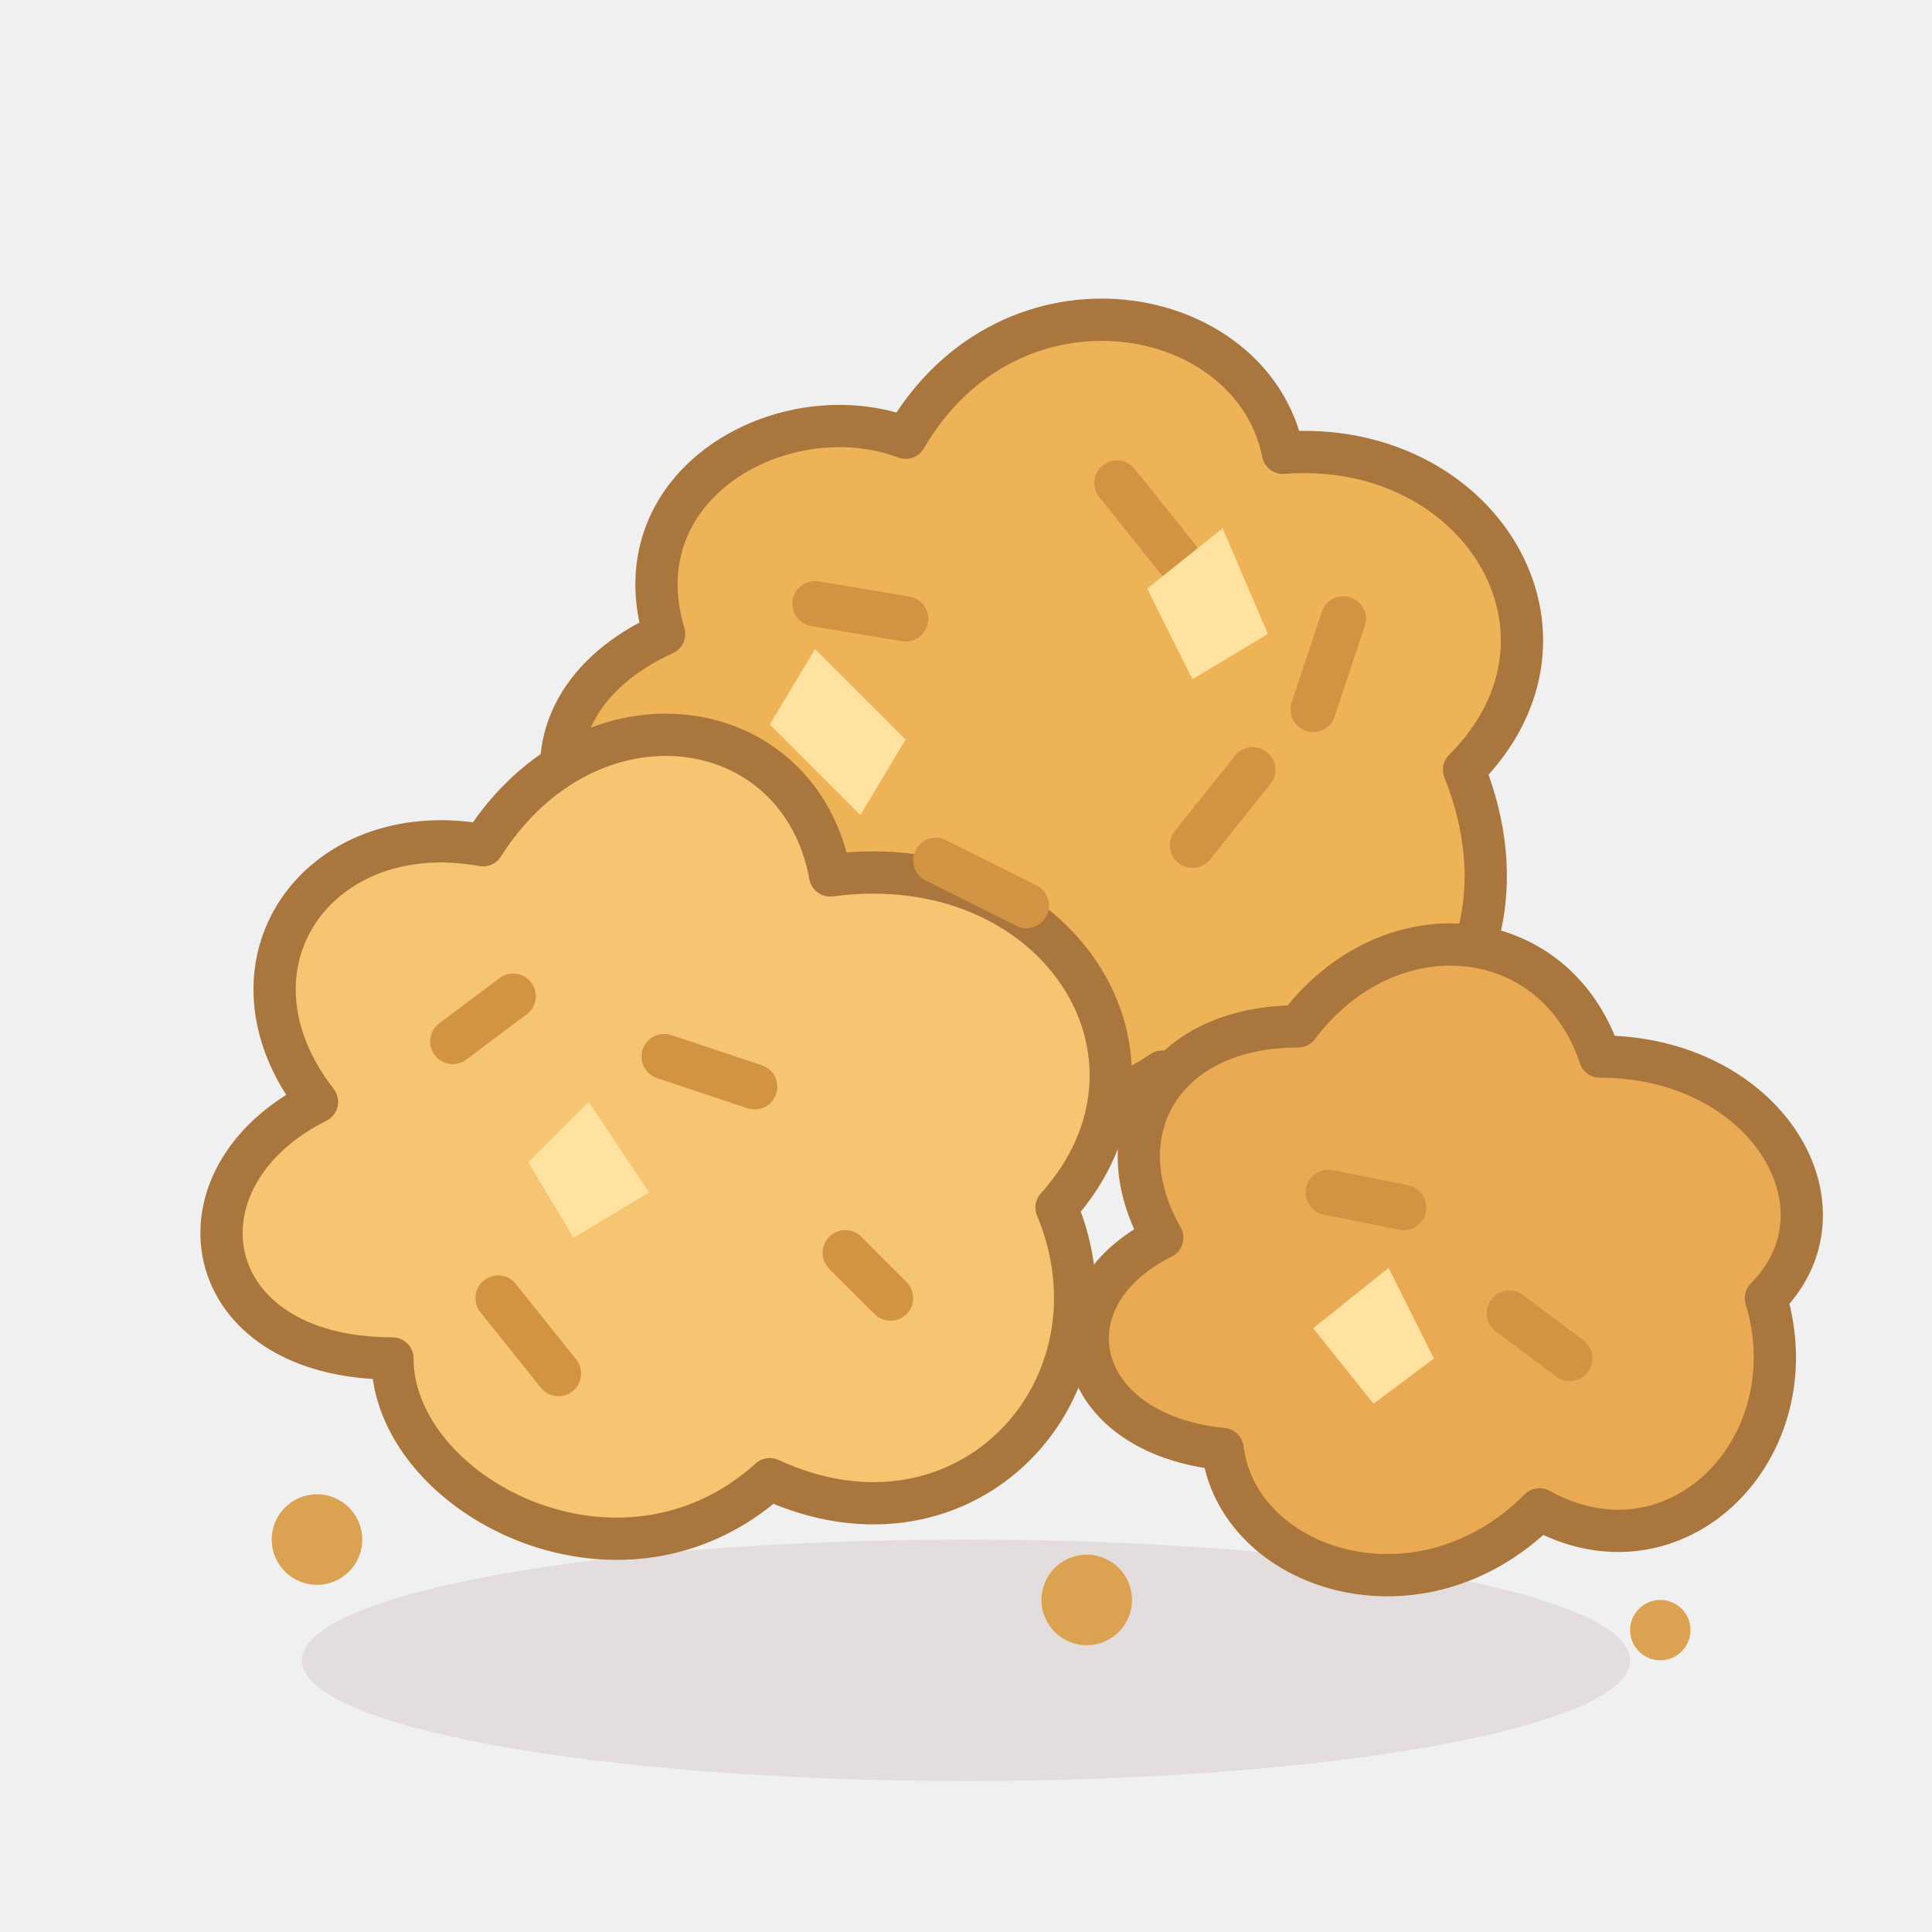
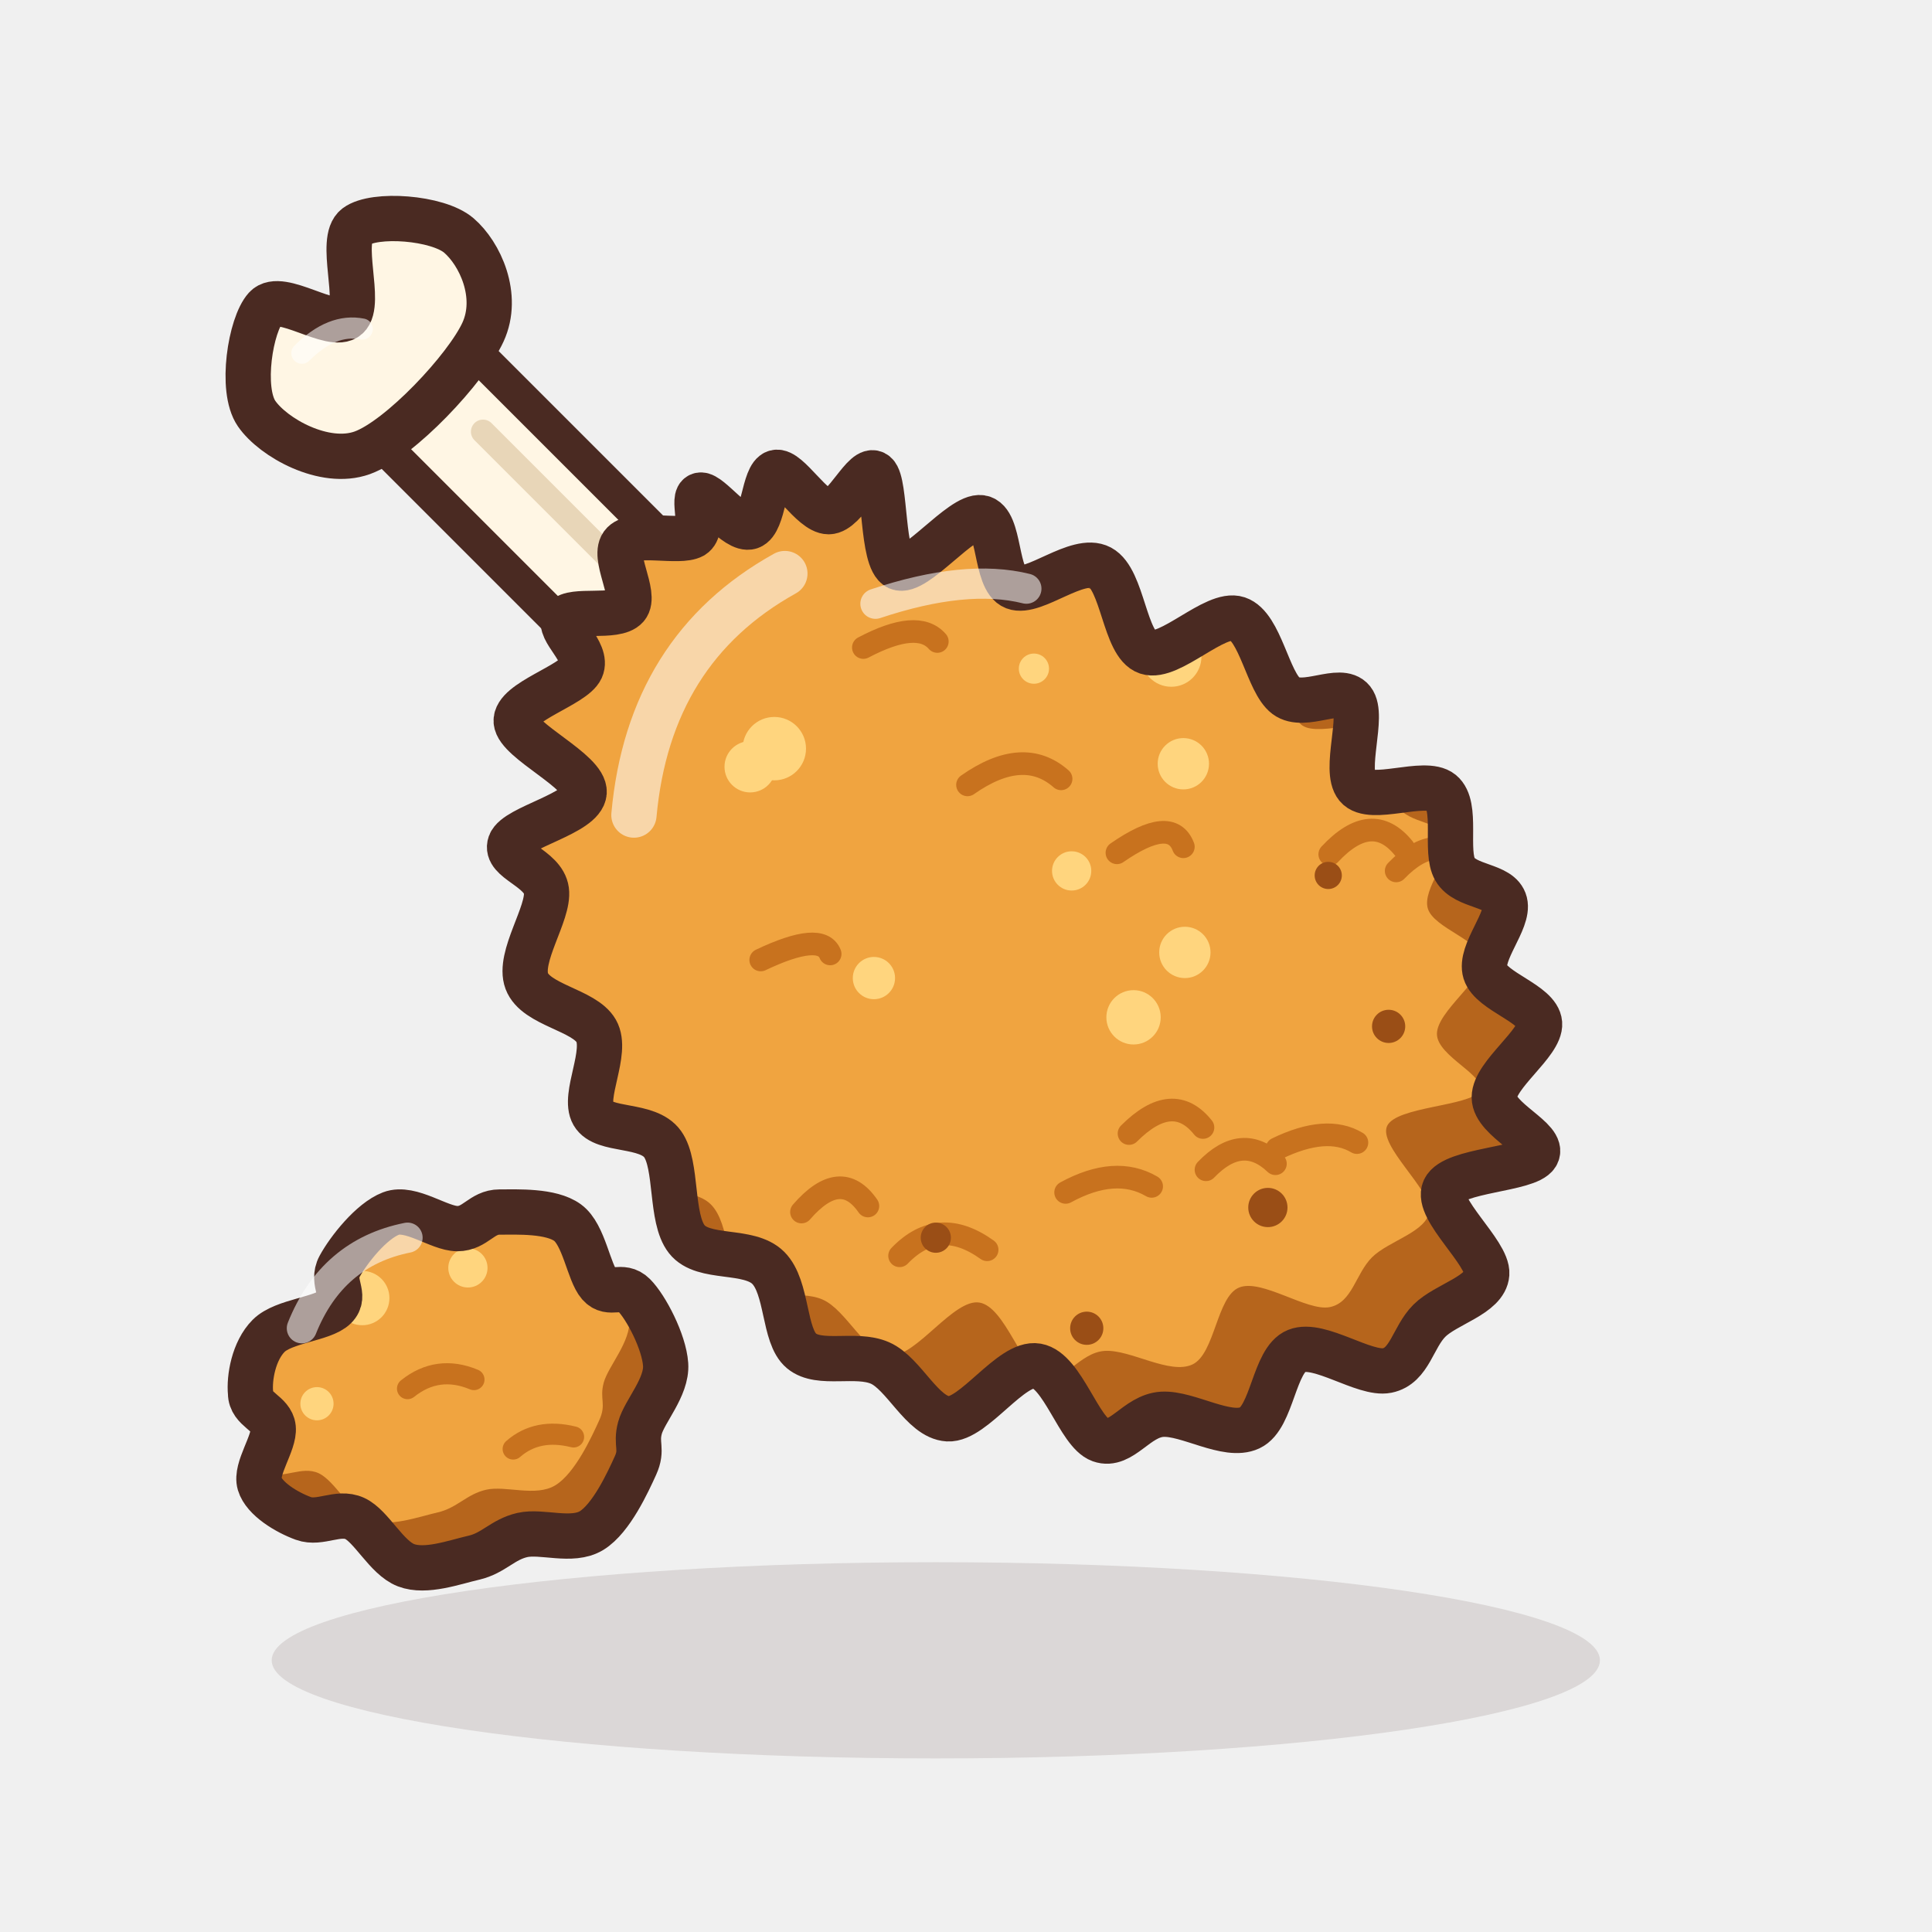
- <svg xmlns="http://www.w3.org/2000/svg" viewBox="0 0 128 128" fill="none">
-   <ellipse cx="64" cy="110" rx="44" ry="8" fill="#723c36" opacity=".1" />
-   <g stroke="#a9763d" stroke-width="2.8" stroke-linejoin="round">
-     <path d="M44 42c-3-10 8-16 16-13 7-12 23-9 25 1 13-1 21 12 12 21 6 15-8 26-20 20-12 8-29 1-29-10-12-2-15-14-4-19Z" fill="#eeb257" />
-     <path d="M21 73c-7-9 0-19 11-17 7-11 21-9 23 2 15-2 24 12 15 22 5 12-6 24-19 18-10 9-25 1-25-8-13 0-15-12-5-17Z" fill="#f6c572" />
-     <path d="M77 82c-4-7 0-14 9-14 6-8 17-7 20 2 11 0 17 10 11 16 3 10-6 19-15 14-8 8-20 4-21-4-10-1-12-10-4-14Z" fill="#e9aa53" />
+ <svg xmlns="http://www.w3.org/2000/svg" viewBox="0 0 128 128" stroke-linecap="round" stroke-linejoin="round">
+   <style>.o,.p,.q,.s,.t,.u{stroke:#4a2a22}.o,.p,.q,.h,.l{fill:none}.o,.s{stroke-width:3}.p,.t{stroke-width:2}.q,.u{stroke-width:1.4}.h{stroke:#fff;stroke-opacity:.55}</style>
+   <defs>
+     <path id="mu-1" d="M45.9 35.5c-.9.5-3.8-.3-4.6.5s.9 3.4.2 4.2s-3.6.1-4.1.8s1.6 2.2 1.1 3.3s-4.4 2.2-4.3 3.5s4.6 3.3 4.5 4.7s-4.5 2.3-4.9 3.4s2.2 1.6 2.4 3.1s-1.9 4.4-1.3 6s3.8 1.9 4.6 3.3s-.9 4.3-.2 5.5s3.6.6 4.6 2s.5 4.9 1.6 6.3s4.1.6 5.4 1.9s1 4.5 2.2 5.5s3.6.1 5.2.8s2.8 3.6 4.5 3.7s4.2-3.8 5.9-3.5s2.8 4.4 4.2 4.9s2.4-1.6 4.1-1.7s4.3 1.6 5.8.9s1.6-4.5 3.1-5.1s4.5 1.6 6 1.3s1.7-2.2 2.8-3.3s3.7-1.7 3.8-3.1s-3.4-4.3-2.8-5.6s5.5-1.3 6.1-2.3s-2.8-2.3-2.8-3.8s3.1-3.6 3-4.9s-3.2-2.1-3.6-3.4s1.6-3.4 1.3-4.6s-2.6-1-3.3-2.2s.2-4.2-.9-5.1s-4.7.7-5.6-.4s.5-4.7-.3-5.7s-3.2.6-4.4-.3s-1.7-4.6-3.2-5.1s-4.5 2.7-6 2.2s-1.6-4.8-3.1-5.6s-4.4 1.8-5.7 1.3s-.9-4.4-2.2-4.6s-4.4 3.8-5.5 3.3s-.8-5.6-1.5-6.2s-2 2.5-3.1 2.5s-2.7-2.8-3.5-2.6s-.8 3.3-1.7 3.6s-2.7-2.2-3.3-2.1s.3 2.2-.5 2.7z" />
+     <path id="mu-2" d="M16.6 92.3c-.1-1 .2-2.8 1.2-3.8s3.6-1.1 4.4-1.9s-.3-1.6.3-2.7s2.1-3 3.4-3.5s3.2 1 4.4 1s1.6-1.1 2.8-1.1s3.4-.1 4.5.7s1.4 3.3 2.1 4.1s1.5-.1 2.3.7s2 3.1 2.1 4.6s-1.4 3.1-1.7 4.2s.2 1.4-.3 2.5s-1.6 3.5-2.9 4.3s-3.3 0-4.6.3s-1.9 1.2-3.2 1.5s-3.2 1-4.5.5s-2.3-2.6-3.4-3.1s-2.3.4-3.4 0s-2.6-1.3-2.9-2.3s1-2.7.9-3.7s-1.5-1.2-1.5-2.3z" />
+   </defs>
+   <ellipse cx="62" cy="110" rx="44" ry="6.5" fill="#3a1d16" opacity=".12" />
+   <path d="M45 43L28 26" class="l" stroke="#4a2a22" stroke-width="11" />
+   <path d="M45 43L28 26" class="l" stroke="#fff6e4" stroke-width="6.4" />
+   <path d="M41 37.6l-9-9" class="l" stroke="#e8d6b8" stroke-width="1.6" />
+   <path d="M24 30c-2.5.9-5.9-1-7-2.6s-.4-5.9.6-7s4.4 1.5 5.4.6s-.6-5.1.6-6s5.4-.6 6.8.6s2.7 4 1.6 6.4s-5.5 7.1-8 8z" fill="#fff6e4" class="s" />
+   <path d="M20 23.4q2-2 4-1.6" class="h" stroke-width="1.4" />
+   <use href="#mu-1" fill="#b6651c" />
+   <clipPath id="mu-1c">
+     <use href="#mu-1" />
+   </clipPath>
+   <g clip-path="url(#mu-1c)">
+     <use href="#mu-1" fill="#f0a440" x="-3.8" y="-4.2" />
+     <g fill="#ffd57e">
+       <circle cx="57.9" cy="64.8" r="1.4" />
+       <circle cx="68.5" cy="44.3" r="1" />
+       <circle cx="71" cy="57.7" r="1.3" />
+       <circle cx="77.6" cy="43.5" r="2" />
+       <circle cx="78.4" cy="50.6" r="1.7" />
+       <circle cx="75.1" cy="67.4" r="1.8" />
+       <circle cx="78.5" cy="63.1" r="1.7" />
+       <circle cx="49.7" cy="50.8" r="1.7" />
+       <circle cx="51.3" cy="49.6" r="2.1" />
+     </g>
+     <path d="M79.9 77.5q2.4-2.5 4.6-.4M74.8 75.1q2.9-2.9 4.9-.4M84.6 76.1q3.3-1.6 5.3-.4M59.6 83.2q2.6-2.7 5.8-.4M57.2 42.9q3.6-1.9 4.9-.4M50.4 63.6q4-1.9 4.6-.4M88.1 56.6q2.8-3 4.9-.4M64.1 52q3.7-2.6 6.2-.4M70.6 79q3.3-1.8 5.7-.4M74 56.5q3.6-2.5 4.4-.4M92.5 57.7q2.7-2.8 4.9-.4M53.1 80.3q2.6-3 4.4-.4" class="l" stroke="#c8721e" stroke-width="1.5" />
+     <g fill="#9a4e16">
+       <circle cx="84" cy="80" r="1.3" />
+       <circle cx="72" cy="88" r="1.1" />
+       <circle cx="92" cy="68" r="1.1" />
+       <circle cx="62" cy="82" r="1" />
+       <circle cx="88" cy="58" r=".9" />
+     </g>
  </g>
-   <g stroke="#d29343" stroke-width="3" stroke-linecap="round">
-     <path d="m54 40 6 1m14-9 4 5m11 4-2 6m-25 10 6 3m11-4 4-5M30 69l4-3m10 4 6 2m-17 14 4 5m19-8 3 3m29-7 5 1m7 7 4 3" />
+   <use href="#mu-1" class="o" />
+   <path d="M42 54q1-11 10-16" class="h" stroke-width="3" />
+   <path d="M58 40q6-2 10-1" class="h" stroke-width="2" />
+   <use href="#mu-2" fill="#b6651c" />
+   <clipPath id="mu-2c">
+     <use href="#mu-2" />
+   </clipPath>
+   <g clip-path="url(#mu-2c)">
+     <use href="#mu-2" fill="#f0a440" x="-2.4" y="-3" />
+     <g fill="#ffd57e">
+       <circle cx="24" cy="86" r="1.8" />
+       <circle cx="31" cy="84" r="1.3" />
+       <circle cx="21" cy="93" r="1.1" />
+     </g>
+     <path d="M27 92q2-1.6 4.4-.6M34 96q1.6-1.4 4-.8" class="l" stroke="#c8721e" stroke-width="1.4" />
  </g>
-   <g fill="#ffe2a0">
-     <path d="m51 48 3-5 6 6-3 5Zm25-9 5-4 3 7-5 3Zm-41 38 4-4 4 6-5 3Zm52 11 5-4 3 6-4 3Z" />
-   </g>
-   <g fill="#dba251">
-     <circle cx="21" cy="102" r="3" />
-     <circle cx="72" cy="106" r="3" />
-     <circle cx="110" cy="108" r="2" />
-   </g>
+   <use href="#mu-2" class="o" />
+   <path d="M20 88q2-5 7-6" class="h" stroke-width="2" />
</svg>
